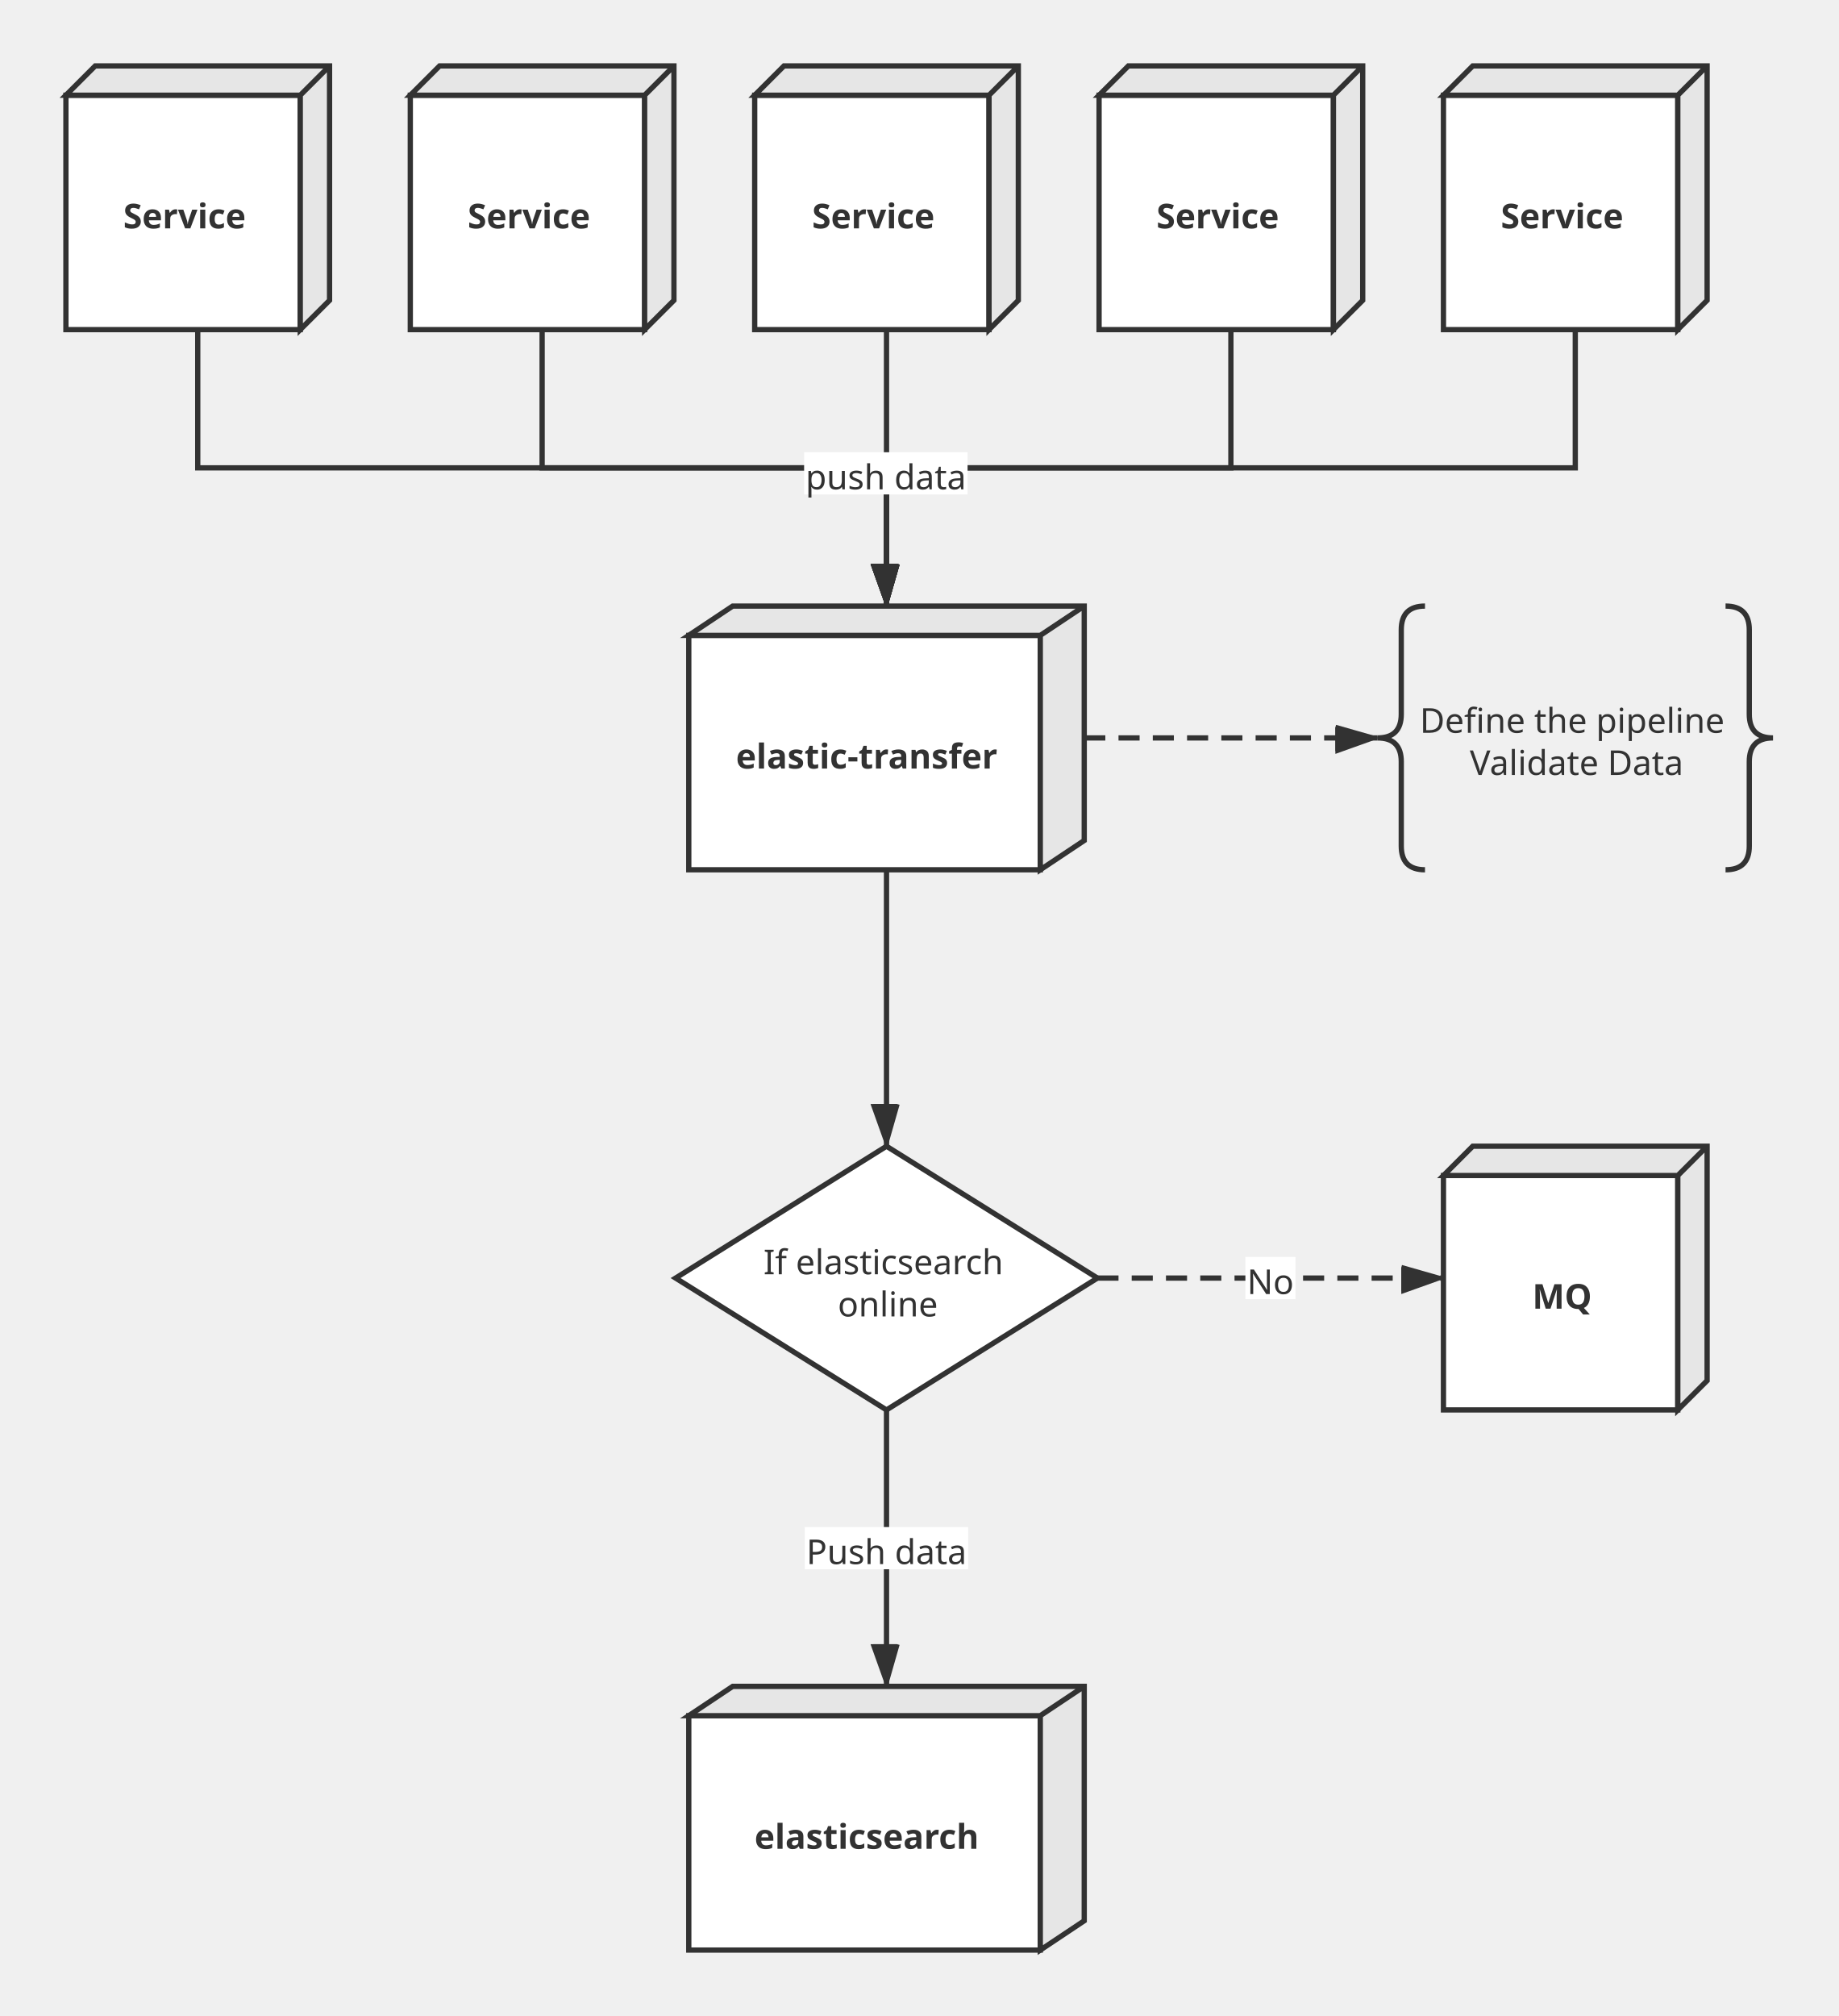
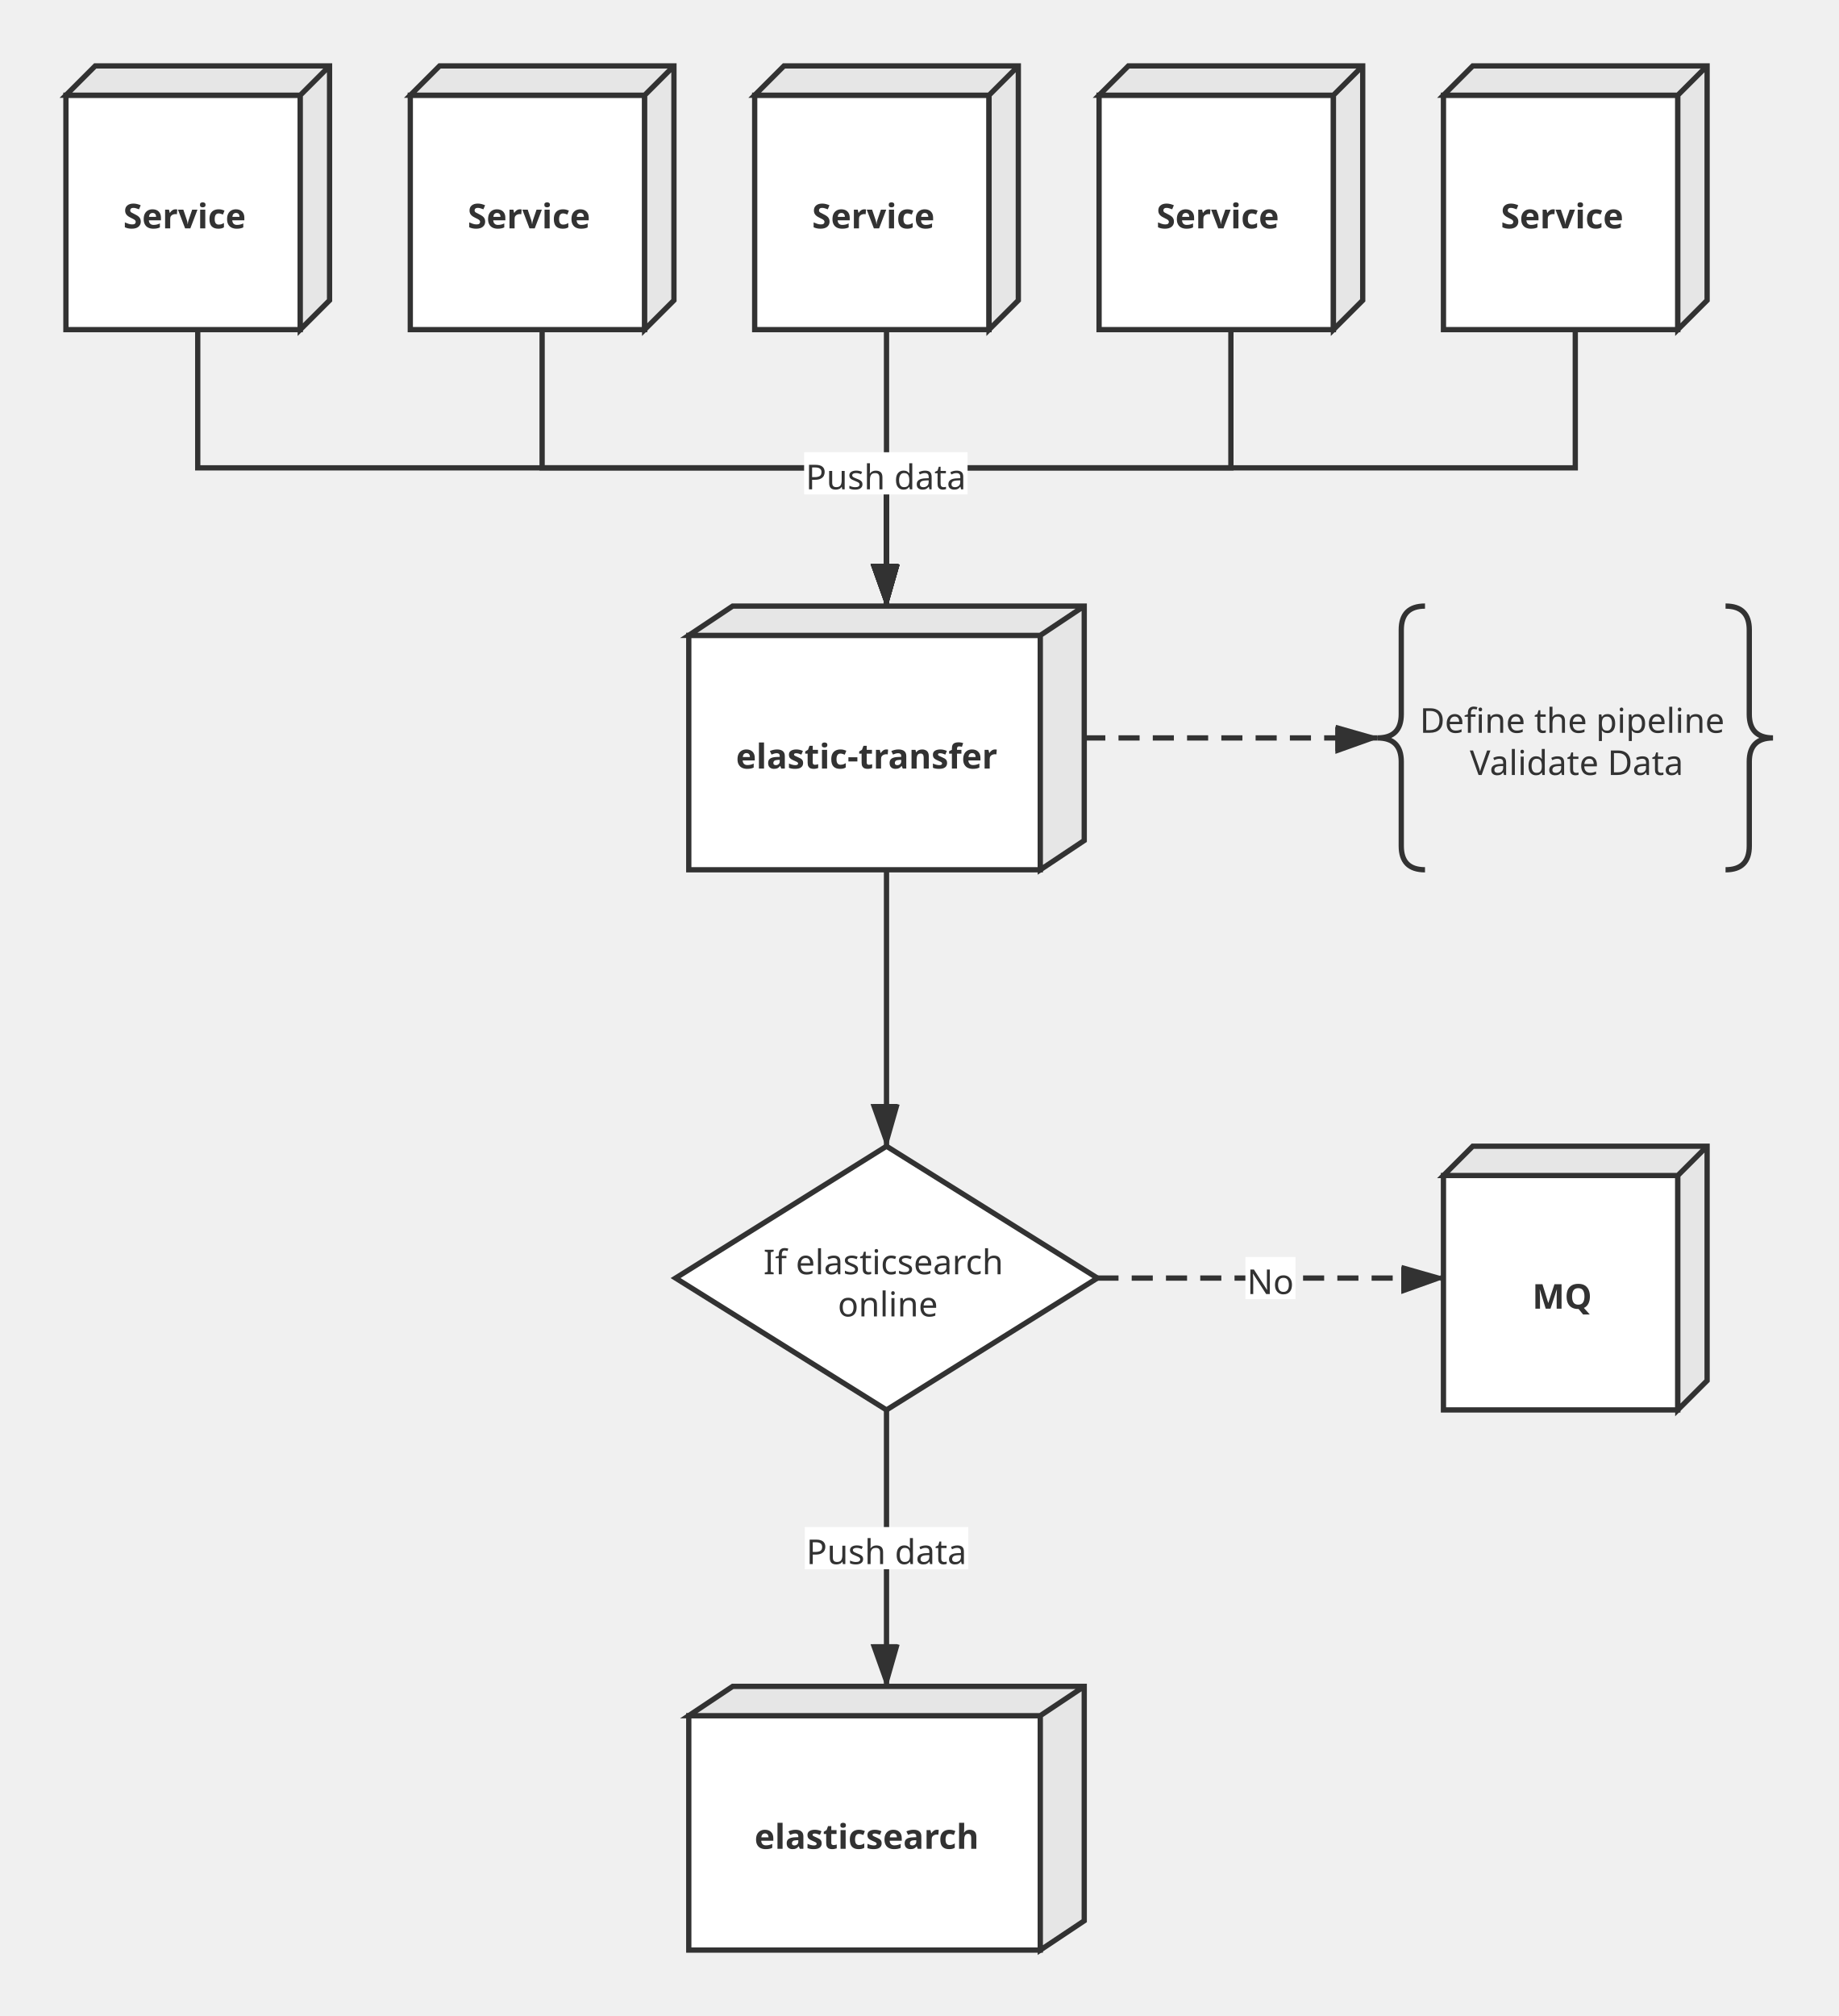
- <svg xmlns="http://www.w3.org/2000/svg" id="SvgjsSvg1000" version="1.1" width="697.5" height="764.5">
-   <defs id="SvgjsDefs1001">
-     <marker id="SvgjsMarker1057" markerWidth="16" markerHeight="12" refX="16" refY="6" viewBox="0 0 16 12" orient="auto" markerUnits="userSpaceOnUse">
-       <path id="SvgjsPath1058" d="M0 2L14 6L0 11L0 2 " fill="#323232" stroke="#323232" stroke-width="2" />
-     </marker>
-     <marker id="SvgjsMarker1061" markerWidth="16" markerHeight="12" refX="16" refY="6" viewBox="0 0 16 12" orient="auto" markerUnits="userSpaceOnUse">
-       <path id="SvgjsPath1062" d="M0 2L14 6L0 11L0 2 " fill="#323232" stroke="#323232" stroke-width="2" />
-     </marker>
-     <marker id="SvgjsMarker1065" markerWidth="16" markerHeight="12" refX="16" refY="6" viewBox="0 0 16 12" orient="auto" markerUnits="userSpaceOnUse">
-       <path id="SvgjsPath1066" d="M0 2L14 6L0 11L0 2 " fill="#323232" stroke="#323232" stroke-width="2" />
-     </marker>
-     <marker id="SvgjsMarker1069" markerWidth="16" markerHeight="12" refX="16" refY="6" viewBox="0 0 16 12" orient="auto" markerUnits="userSpaceOnUse">
-       <path id="SvgjsPath1070" d="M0 2L14 6L0 11L0 2 " fill="#323232" stroke="#323232" stroke-width="2" />
-     </marker>
-     <marker id="SvgjsMarker1073" markerWidth="16" markerHeight="12" refX="16" refY="6" viewBox="0 0 16 12" orient="auto" markerUnits="userSpaceOnUse">
-       <path id="SvgjsPath1074" d="M0 2L14 6L0 11L0 2 " fill="#323232" stroke="#323232" stroke-width="2" />
-     </marker>
-     <marker id="SvgjsMarker1089" markerWidth="16" markerHeight="12" refX="16" refY="6" viewBox="0 0 16 12" orient="auto" markerUnits="userSpaceOnUse">
-       <path id="SvgjsPath1090" d="M0 2L14 6L0 11L0 2 " fill="#323232" stroke="#323232" stroke-width="2" />
-     </marker>
-     <marker id="SvgjsMarker1101" markerWidth="16" markerHeight="12" refX="16" refY="6" viewBox="0 0 16 12" orient="auto" markerUnits="userSpaceOnUse">
-       <path id="SvgjsPath1102" d="M0 2L14 6L0 11L0 2 " fill="#323232" stroke="#323232" stroke-width="2" />
-     </marker>
-     <marker id="SvgjsMarker1117" markerWidth="16" markerHeight="12" refX="16" refY="6" viewBox="0 0 16 12" orient="auto" markerUnits="userSpaceOnUse">
-       <path id="SvgjsPath1118" d="M0 2L14 6L0 11L0 2 " fill="#323232" stroke="#323232" stroke-width="2" />
-     </marker>
-     <marker id="SvgjsMarker1135" markerWidth="16" markerHeight="12" refX="16" refY="6" viewBox="0 0 16 12" orient="auto" markerUnits="userSpaceOnUse">
-       <path id="SvgjsPath1136" d="M0 2L14 6L0 11L0 2 " fill="#323232" stroke="#323232" stroke-width="2" />
+ <svg xmlns="http://www.w3.org/2000/svg" id="SvgjsSvg1269" version="1.1" width="697.5" height="764.5">
+   <defs id="SvgjsDefs1270">
+     <marker id="SvgjsMarker1321" markerWidth="16" markerHeight="12" refX="16" refY="6" viewBox="0 0 16 12" orient="auto" markerUnits="userSpaceOnUse">
+       <path id="SvgjsPath1322" d="M0 2L14 6L0 11L0 2 " fill="#323232" stroke="#323232" stroke-width="2" />
+     </marker>
+     <marker id="SvgjsMarker1325" markerWidth="16" markerHeight="12" refX="16" refY="6" viewBox="0 0 16 12" orient="auto" markerUnits="userSpaceOnUse">
+       <path id="SvgjsPath1326" d="M0 2L14 6L0 11L0 2 " fill="#323232" stroke="#323232" stroke-width="2" />
+     </marker>
+     <marker id="SvgjsMarker1329" markerWidth="16" markerHeight="12" refX="16" refY="6" viewBox="0 0 16 12" orient="auto" markerUnits="userSpaceOnUse">
+       <path id="SvgjsPath1330" d="M0 2L14 6L0 11L0 2 " fill="#323232" stroke="#323232" stroke-width="2" />
+     </marker>
+     <marker id="SvgjsMarker1333" markerWidth="16" markerHeight="12" refX="16" refY="6" viewBox="0 0 16 12" orient="auto" markerUnits="userSpaceOnUse">
+       <path id="SvgjsPath1334" d="M0 2L14 6L0 11L0 2 " fill="#323232" stroke="#323232" stroke-width="2" />
+     </marker>
+     <marker id="SvgjsMarker1337" markerWidth="16" markerHeight="12" refX="16" refY="6" viewBox="0 0 16 12" orient="auto" markerUnits="userSpaceOnUse">
+       <path id="SvgjsPath1338" d="M0 2L14 6L0 11L0 2 " fill="#323232" stroke="#323232" stroke-width="2" />
+     </marker>
+     <marker id="SvgjsMarker1353" markerWidth="16" markerHeight="12" refX="16" refY="6" viewBox="0 0 16 12" orient="auto" markerUnits="userSpaceOnUse">
+       <path id="SvgjsPath1354" d="M0 2L14 6L0 11L0 2 " fill="#323232" stroke="#323232" stroke-width="2" />
+     </marker>
+     <marker id="SvgjsMarker1365" markerWidth="16" markerHeight="12" refX="16" refY="6" viewBox="0 0 16 12" orient="auto" markerUnits="userSpaceOnUse">
+       <path id="SvgjsPath1366" d="M0 2L14 6L0 11L0 2 " fill="#323232" stroke="#323232" stroke-width="2" />
+     </marker>
+     <marker id="SvgjsMarker1381" markerWidth="16" markerHeight="12" refX="16" refY="6" viewBox="0 0 16 12" orient="auto" markerUnits="userSpaceOnUse">
+       <path id="SvgjsPath1382" d="M0 2L14 6L0 11L0 2 " fill="#323232" stroke="#323232" stroke-width="2" />
+     </marker>
+     <marker id="SvgjsMarker1399" markerWidth="16" markerHeight="12" refX="16" refY="6" viewBox="0 0 16 12" orient="auto" markerUnits="userSpaceOnUse">
+       <path id="SvgjsPath1400" d="M0 2L14 6L0 11L0 2 " fill="#323232" stroke="#323232" stroke-width="2" />
    </marker>
  </defs>
-   <g id="SvgjsG1007" transform="translate(25,25)">
-     <path id="SvgjsPath1008" d="M0 11.111L88.889 11.111L88.889 100L0 100L0 11.111Z " stroke="rgba(50,50,50,1)" stroke-width="2" fill-opacity="1" fill="#ffffff" />
-     <path id="SvgjsPath1009" d="M0 11.111L11.111 0L100 0L100 88.889L88.889 100L88.889 11.111L0 11.111ZM88.889 11.111L100 0 " stroke="rgba(50,50,50,1)" stroke-width="2" fill-opacity="1" fill="#e6e6e6" />
-     <path id="SvgjsPath1010" d="M0 0L100 0L100 100L0 100Z " stroke="none" fill="none" />
-     <g id="SvgjsG1011">
-       <text id="SvgjsText1012" font-family="微软雅黑" text-anchor="middle" font-size="13px" width="47" fill="#323232" font-weight="700" align="middle" font-style="" opacity="1" y="45.606" transform="rotate(0)">
-         <tspan id="SvgjsTspan1013" dy="16" x="45">
-           <tspan id="SvgjsTspan1014" style="text-decoration:;">Service</tspan>
-         </tspan>
-       </text>
-     </g>
-   </g>
-   <g id="SvgjsG1015" transform="translate(286.25,25)">
-     <path id="SvgjsPath1016" d="M0 11.111L88.889 11.111L88.889 100L0 100L0 11.111Z " stroke="rgba(50,50,50,1)" stroke-width="2" fill-opacity="1" fill="#ffffff" />
-     <path id="SvgjsPath1017" d="M0 11.111L11.111 0L100 0L100 88.889L88.889 100L88.889 11.111L0 11.111ZM88.889 11.111L100 0 " stroke="rgba(50,50,50,1)" stroke-width="2" fill-opacity="1" fill="#e6e6e6" />
-     <path id="SvgjsPath1018" d="M0 0L100 0L100 100L0 100Z " stroke="none" fill="none" />
-     <g id="SvgjsG1019">
-       <text id="SvgjsText1020" font-family="微软雅黑" text-anchor="middle" font-size="13px" width="47" fill="#323232" font-weight="700" align="middle" font-style="" opacity="1" y="45.606" transform="rotate(0)">
-         <tspan id="SvgjsTspan1021" dy="16" x="45">
-           <tspan id="SvgjsTspan1022" style="text-decoration:;">Service</tspan>
-         </tspan>
-       </text>
-     </g>
-   </g>
-   <g id="SvgjsG1023" transform="translate(155.625,25)">
-     <path id="SvgjsPath1024" d="M0 11.111L88.889 11.111L88.889 100L0 100L0 11.111Z " stroke="rgba(50,50,50,1)" stroke-width="2" fill-opacity="1" fill="#ffffff" />
-     <path id="SvgjsPath1025" d="M0 11.111L11.111 0L100 0L100 88.889L88.889 100L88.889 11.111L0 11.111ZM88.889 11.111L100 0 " stroke="rgba(50,50,50,1)" stroke-width="2" fill-opacity="1" fill="#e6e6e6" />
-     <path id="SvgjsPath1026" d="M0 0L100 0L100 100L0 100Z " stroke="none" fill="none" />
-     <g id="SvgjsG1027">
-       <text id="SvgjsText1028" font-family="微软雅黑" text-anchor="middle" font-size="13px" width="47" fill="#323232" font-weight="700" align="middle" font-style="" opacity="1" y="45.606" transform="rotate(0)">
-         <tspan id="SvgjsTspan1029" dy="16" x="45">
-           <tspan id="SvgjsTspan1030" style="text-decoration:;">Service</tspan>
-         </tspan>
-       </text>
-     </g>
-   </g>
-   <g id="SvgjsG1031" transform="translate(416.875,25)">
-     <path id="SvgjsPath1032" d="M0 11.111L88.889 11.111L88.889 100L0 100L0 11.111Z " stroke="rgba(50,50,50,1)" stroke-width="2" fill-opacity="1" fill="#ffffff" />
-     <path id="SvgjsPath1033" d="M0 11.111L11.111 0L100 0L100 88.889L88.889 100L88.889 11.111L0 11.111ZM88.889 11.111L100 0 " stroke="rgba(50,50,50,1)" stroke-width="2" fill-opacity="1" fill="#e6e6e6" />
-     <path id="SvgjsPath1034" d="M0 0L100 0L100 100L0 100Z " stroke="none" fill="none" />
-     <g id="SvgjsG1035">
-       <text id="SvgjsText1036" font-family="微软雅黑" text-anchor="middle" font-size="13px" width="47" fill="#323232" font-weight="700" align="middle" font-style="" opacity="1" y="45.606" transform="rotate(0)">
-         <tspan id="SvgjsTspan1037" dy="16" x="45">
-           <tspan id="SvgjsTspan1038" style="text-decoration:;">Service</tspan>
-         </tspan>
-       </text>
-     </g>
-   </g>
-   <g id="SvgjsG1039" transform="translate(547.5,25)">
-     <path id="SvgjsPath1040" d="M0 11.111L88.889 11.111L88.889 100L0 100L0 11.111Z " stroke="rgba(50,50,50,1)" stroke-width="2" fill-opacity="1" fill="#ffffff" />
-     <path id="SvgjsPath1041" d="M0 11.111L11.111 0L100 0L100 88.889L88.889 100L88.889 11.111L0 11.111ZM88.889 11.111L100 0 " stroke="rgba(50,50,50,1)" stroke-width="2" fill-opacity="1" fill="#e6e6e6" />
-     <path id="SvgjsPath1042" d="M0 0L100 0L100 100L0 100Z " stroke="none" fill="none" />
-     <g id="SvgjsG1043">
-       <text id="SvgjsText1044" font-family="微软雅黑" text-anchor="middle" font-size="13px" width="47" fill="#323232" font-weight="700" align="middle" font-style="" opacity="1" y="45.606" transform="rotate(0)">
-         <tspan id="SvgjsTspan1045" dy="16" x="45">
-           <tspan id="SvgjsTspan1046" style="text-decoration:;">Service</tspan>
-         </tspan>
-       </text>
-     </g>
-   </g>
-   <g id="SvgjsG1047" transform="translate(261.25,229.8333)">
-     <path id="SvgjsPath1048" d="M0 11.111L133.333 11.111L133.333 100L0 100L0 11.111Z " stroke="rgba(50,50,50,1)" stroke-width="2" fill-opacity="1" fill="#ffffff" />
-     <path id="SvgjsPath1049" d="M0 11.111L16.667 0L150 0L150 88.889L133.333 100L133.333 11.111L0 11.111ZM133.333 11.111L150 0 " stroke="rgba(50,50,50,1)" stroke-width="2" fill-opacity="1" fill="#e6e6e6" />
-     <path id="SvgjsPath1050" d="M0 0L150 0L150 100L0 100Z " stroke="none" fill="none" />
-     <g id="SvgjsG1051">
-       <text id="SvgjsText1052" font-family="微软雅黑" text-anchor="middle" font-size="13px" width="99" fill="#323232" font-weight="700" align="middle" font-style="" opacity="1" y="45.606" transform="rotate(0)">
-         <tspan id="SvgjsTspan1053" dy="16" x="67.5">
-           <tspan id="SvgjsTspan1054" style="text-decoration:;">elastic-transfer</tspan>
-         </tspan>
-       </text>
-     </g>
-   </g>
-   <g id="SvgjsG1055">
-     <path id="SvgjsPath1056" d="M75 125L75 177.417L336.25 177.417L336.25 229.833 " stroke="#323232" stroke-width="2" fill="none" marker-end="url(#SvgjsMarker1057)" />
-   </g>
-   <g id="SvgjsG1059">
-     <path id="SvgjsPath1060" d="M205.625 125L205.625 177.417L336.25 177.417L336.25 229.833 " stroke="#323232" stroke-width="2" fill="none" marker-end="url(#SvgjsMarker1061)" />
-   </g>
-   <g id="SvgjsG1063">
-     <path id="SvgjsPath1064" d="M336.25 125L336.25 177.417L336.25 177.417L336.25 229.833 " stroke="#323232" stroke-width="2" fill="none" marker-end="url(#SvgjsMarker1065)" />
-   </g>
-   <g id="SvgjsG1067">
-     <path id="SvgjsPath1068" d="M466.875 125L466.875 177.417L336.25 177.417L336.25 229.833 " stroke="#323232" stroke-width="2" fill="none" marker-end="url(#SvgjsMarker1069)" />
-   </g>
-   <g id="SvgjsG1071">
-     <path id="SvgjsPath1072" d="M597.5 125L597.5 177.417L336.25 177.417L336.25 229.833 " stroke="#323232" stroke-width="2" fill="none" marker-end="url(#SvgjsMarker1073)" />
-     <rect id="SvgjsRect1075" width="62" height="16" x="305" y="171.5" fill="#ffffff" />
-     <text id="SvgjsText1076" font-family="微软雅黑" text-anchor="middle" font-size="13px" width="62" fill="#323232" font-weight="400" align="top" font-style="" opacity="1" y="169.55" transform="rotate(0)">
-       <tspan id="SvgjsTspan1077" dy="16" x="336">
-         <tspan id="SvgjsTspan1078" style="text-decoration:;">push data</tspan>
+   <g id="SvgjsG1271" transform="translate(25,25)">
+     <path id="SvgjsPath1272" d="M0 11.111L88.889 11.111L88.889 100L0 100L0 11.111Z " stroke="rgba(50,50,50,1)" stroke-width="2" fill-opacity="1" fill="#ffffff" />
+     <path id="SvgjsPath1273" d="M0 11.111L11.111 0L100 0L100 88.889L88.889 100L88.889 11.111L0 11.111ZM88.889 11.111L100 0 " stroke="rgba(50,50,50,1)" stroke-width="2" fill-opacity="1" fill="#e6e6e6" />
+     <path id="SvgjsPath1274" d="M0 0L100 0L100 100L0 100Z " stroke="none" fill="none" />
+     <g id="SvgjsG1275">
+       <text id="SvgjsText1276" font-family="微软雅黑" text-anchor="middle" font-size="13px" width="47" fill="#323232" font-weight="700" align="middle" font-style="" opacity="1" y="45.606" transform="rotate(0)">
+         <tspan id="SvgjsTspan1277" dy="16" x="45">
+           <tspan id="SvgjsTspan1278" style="text-decoration:;">Service</tspan>
+         </tspan>
+       </text>
+     </g>
+   </g>
+   <g id="SvgjsG1279" transform="translate(286.25,25)">
+     <path id="SvgjsPath1280" d="M0 11.111L88.889 11.111L88.889 100L0 100L0 11.111Z " stroke="rgba(50,50,50,1)" stroke-width="2" fill-opacity="1" fill="#ffffff" />
+     <path id="SvgjsPath1281" d="M0 11.111L11.111 0L100 0L100 88.889L88.889 100L88.889 11.111L0 11.111ZM88.889 11.111L100 0 " stroke="rgba(50,50,50,1)" stroke-width="2" fill-opacity="1" fill="#e6e6e6" />
+     <path id="SvgjsPath1282" d="M0 0L100 0L100 100L0 100Z " stroke="none" fill="none" />
+     <g id="SvgjsG1283">
+       <text id="SvgjsText1284" font-family="微软雅黑" text-anchor="middle" font-size="13px" width="47" fill="#323232" font-weight="700" align="middle" font-style="" opacity="1" y="45.606" transform="rotate(0)">
+         <tspan id="SvgjsTspan1285" dy="16" x="45">
+           <tspan id="SvgjsTspan1286" style="text-decoration:;">Service</tspan>
+         </tspan>
+       </text>
+     </g>
+   </g>
+   <g id="SvgjsG1287" transform="translate(155.625,25)">
+     <path id="SvgjsPath1288" d="M0 11.111L88.889 11.111L88.889 100L0 100L0 11.111Z " stroke="rgba(50,50,50,1)" stroke-width="2" fill-opacity="1" fill="#ffffff" />
+     <path id="SvgjsPath1289" d="M0 11.111L11.111 0L100 0L100 88.889L88.889 100L88.889 11.111L0 11.111ZM88.889 11.111L100 0 " stroke="rgba(50,50,50,1)" stroke-width="2" fill-opacity="1" fill="#e6e6e6" />
+     <path id="SvgjsPath1290" d="M0 0L100 0L100 100L0 100Z " stroke="none" fill="none" />
+     <g id="SvgjsG1291">
+       <text id="SvgjsText1292" font-family="微软雅黑" text-anchor="middle" font-size="13px" width="47" fill="#323232" font-weight="700" align="middle" font-style="" opacity="1" y="45.606" transform="rotate(0)">
+         <tspan id="SvgjsTspan1293" dy="16" x="45">
+           <tspan id="SvgjsTspan1294" style="text-decoration:;">Service</tspan>
+         </tspan>
+       </text>
+     </g>
+   </g>
+   <g id="SvgjsG1295" transform="translate(416.875,25)">
+     <path id="SvgjsPath1296" d="M0 11.111L88.889 11.111L88.889 100L0 100L0 11.111Z " stroke="rgba(50,50,50,1)" stroke-width="2" fill-opacity="1" fill="#ffffff" />
+     <path id="SvgjsPath1297" d="M0 11.111L11.111 0L100 0L100 88.889L88.889 100L88.889 11.111L0 11.111ZM88.889 11.111L100 0 " stroke="rgba(50,50,50,1)" stroke-width="2" fill-opacity="1" fill="#e6e6e6" />
+     <path id="SvgjsPath1298" d="M0 0L100 0L100 100L0 100Z " stroke="none" fill="none" />
+     <g id="SvgjsG1299">
+       <text id="SvgjsText1300" font-family="微软雅黑" text-anchor="middle" font-size="13px" width="47" fill="#323232" font-weight="700" align="middle" font-style="" opacity="1" y="45.606" transform="rotate(0)">
+         <tspan id="SvgjsTspan1301" dy="16" x="45">
+           <tspan id="SvgjsTspan1302" style="text-decoration:;">Service</tspan>
+         </tspan>
+       </text>
+     </g>
+   </g>
+   <g id="SvgjsG1303" transform="translate(547.5,25)">
+     <path id="SvgjsPath1304" d="M0 11.111L88.889 11.111L88.889 100L0 100L0 11.111Z " stroke="rgba(50,50,50,1)" stroke-width="2" fill-opacity="1" fill="#ffffff" />
+     <path id="SvgjsPath1305" d="M0 11.111L11.111 0L100 0L100 88.889L88.889 100L88.889 11.111L0 11.111ZM88.889 11.111L100 0 " stroke="rgba(50,50,50,1)" stroke-width="2" fill-opacity="1" fill="#e6e6e6" />
+     <path id="SvgjsPath1306" d="M0 0L100 0L100 100L0 100Z " stroke="none" fill="none" />
+     <g id="SvgjsG1307">
+       <text id="SvgjsText1308" font-family="微软雅黑" text-anchor="middle" font-size="13px" width="47" fill="#323232" font-weight="700" align="middle" font-style="" opacity="1" y="45.606" transform="rotate(0)">
+         <tspan id="SvgjsTspan1309" dy="16" x="45">
+           <tspan id="SvgjsTspan1310" style="text-decoration:;">Service</tspan>
+         </tspan>
+       </text>
+     </g>
+   </g>
+   <g id="SvgjsG1311" transform="translate(261.25,229.8333)">
+     <path id="SvgjsPath1312" d="M0 11.111L133.333 11.111L133.333 100L0 100L0 11.111Z " stroke="rgba(50,50,50,1)" stroke-width="2" fill-opacity="1" fill="#ffffff" />
+     <path id="SvgjsPath1313" d="M0 11.111L16.667 0L150 0L150 88.889L133.333 100L133.333 11.111L0 11.111ZM133.333 11.111L150 0 " stroke="rgba(50,50,50,1)" stroke-width="2" fill-opacity="1" fill="#e6e6e6" />
+     <path id="SvgjsPath1314" d="M0 0L150 0L150 100L0 100Z " stroke="none" fill="none" />
+     <g id="SvgjsG1315">
+       <text id="SvgjsText1316" font-family="微软雅黑" text-anchor="middle" font-size="13px" width="99" fill="#323232" font-weight="700" align="middle" font-style="" opacity="1" y="45.606" transform="rotate(0)">
+         <tspan id="SvgjsTspan1317" dy="16" x="67.5">
+           <tspan id="SvgjsTspan1318" style="text-decoration:;">elastic-transfer</tspan>
+         </tspan>
+       </text>
+     </g>
+   </g>
+   <g id="SvgjsG1319">
+     <path id="SvgjsPath1320" d="M75 125L75 177.417L336.25 177.417L336.25 229.833 " stroke="#323232" stroke-width="2" fill="none" marker-end="url(#SvgjsMarker1321)" />
+   </g>
+   <g id="SvgjsG1323">
+     <path id="SvgjsPath1324" d="M205.625 125L205.625 177.417L336.25 177.417L336.25 229.833 " stroke="#323232" stroke-width="2" fill="none" marker-end="url(#SvgjsMarker1325)" />
+   </g>
+   <g id="SvgjsG1327">
+     <path id="SvgjsPath1328" d="M336.25 125L336.25 177.417L336.25 177.417L336.25 229.833 " stroke="#323232" stroke-width="2" fill="none" marker-end="url(#SvgjsMarker1329)" />
+   </g>
+   <g id="SvgjsG1331">
+     <path id="SvgjsPath1332" d="M466.875 125L466.875 177.417L336.25 177.417L336.25 229.833 " stroke="#323232" stroke-width="2" fill="none" marker-end="url(#SvgjsMarker1333)" />
+   </g>
+   <g id="SvgjsG1335">
+     <path id="SvgjsPath1336" d="M597.5 125L597.5 177.417L336.25 177.417L336.25 229.833 " stroke="#323232" stroke-width="2" fill="none" marker-end="url(#SvgjsMarker1337)" />
+     <rect id="SvgjsRect1339" width="62" height="16" x="305" y="171.5" fill="#ffffff" />
+     <text id="SvgjsText1340" font-family="微软雅黑" text-anchor="middle" font-size="13px" width="62" fill="#323232" font-weight="400" align="top" font-style="" opacity="1" y="169.55" transform="rotate(0)">
+       <tspan id="SvgjsTspan1341" dy="16" x="336">
+         <tspan id="SvgjsTspan1342" style="text-decoration:;">Push data</tspan>
      </tspan>
    </text>
  </g>
-   <g id="SvgjsG1079" transform="translate(256.25,434.6667)">
-     <path id="SvgjsPath1080" d="M0 50L80 0L160 50L80 100Z " stroke="rgba(50,50,50,1)" stroke-width="2" fill-opacity="1" fill="#ffffff" />
-     <g id="SvgjsG1081">
-       <text id="SvgjsText1082" font-family="微软雅黑" text-anchor="middle" font-size="13px" width="91" fill="#323232" font-weight="400" align="middle" font-style="" opacity="1" y="32.55" transform="rotate(0)">
-         <tspan id="SvgjsTspan1083" dy="16" x="80.5">
-           <tspan id="SvgjsTspan1084" style="text-decoration:;">If elasticsearch</tspan>
-         </tspan>
-         <tspan id="SvgjsTspan1085" dy="16" x="80.5">
-           <tspan id="SvgjsTspan1086" style="text-decoration:;">online</tspan>
-         </tspan>
-       </text>
-     </g>
-   </g>
-   <g id="SvgjsG1087">
-     <path id="SvgjsPath1088" d="M336.25 329.833L336.25 382.25L336.25 382.25L336.25 434.667 " stroke="#323232" stroke-width="2" fill="none" marker-end="url(#SvgjsMarker1089)" />
-   </g>
-   <g id="SvgjsG1091" transform="translate(547.5,434.6667)">
-     <path id="SvgjsPath1092" d="M0 11.111L88.889 11.111L88.889 100L0 100L0 11.111Z " stroke="rgba(50,50,50,1)" stroke-width="2" fill-opacity="1" fill="#ffffff" />
-     <path id="SvgjsPath1093" d="M0 11.111L11.111 0L100 0L100 88.889L88.889 100L88.889 11.111L0 11.111ZM88.889 11.111L100 0 " stroke="rgba(50,50,50,1)" stroke-width="2" fill-opacity="1" fill="#e6e6e6" />
-     <path id="SvgjsPath1094" d="M0 0L100 0L100 100L0 100Z " stroke="none" fill="none" />
-     <g id="SvgjsG1095">
-       <text id="SvgjsText1096" font-family="微软雅黑" text-anchor="middle" font-size="13px" width="24" fill="#323232" font-weight="700" align="middle" font-style="" opacity="1" y="45.606" transform="rotate(0)">
-         <tspan id="SvgjsTspan1097" dy="16" x="45">
-           <tspan id="SvgjsTspan1098" style="text-decoration:;">MQ</tspan>
-         </tspan>
-       </text>
-     </g>
-   </g>
-   <g id="SvgjsG1099">
-     <path id="SvgjsPath1100" d="M416.25 484.667L481.875 484.667L481.875 484.667L547.5 484.667 " stroke-dasharray="8,5" stroke="#323232" stroke-width="2" fill="none" marker-end="url(#SvgjsMarker1101)" />
-     <rect id="SvgjsRect1103" width="19" height="16" x="472.375" y="476.667" fill="#ffffff" />
-     <text id="SvgjsText1104" font-family="微软雅黑" text-anchor="middle" font-size="13px" width="19" fill="#323232" font-weight="400" align="top" font-style="" opacity="1" y="474.717" transform="rotate(0)">
-       <tspan id="SvgjsTspan1105" dy="16" x="481.875">
-         <tspan id="SvgjsTspan1106" style="text-decoration:;">No</tspan>
+   <g id="SvgjsG1343" transform="translate(256.25,434.6667)">
+     <path id="SvgjsPath1344" d="M0 50L80 0L160 50L80 100Z " stroke="rgba(50,50,50,1)" stroke-width="2" fill-opacity="1" fill="#ffffff" />
+     <g id="SvgjsG1345">
+       <text id="SvgjsText1346" font-family="微软雅黑" text-anchor="middle" font-size="13px" width="91" fill="#323232" font-weight="400" align="middle" font-style="" opacity="1" y="32.55" transform="rotate(0)">
+         <tspan id="SvgjsTspan1347" dy="16" x="80.5">
+           <tspan id="SvgjsTspan1348" style="text-decoration:;">If elasticsearch</tspan>
+         </tspan>
+         <tspan id="SvgjsTspan1349" dy="16" x="80.5">
+           <tspan id="SvgjsTspan1350" style="text-decoration:;">online</tspan>
+         </tspan>
+       </text>
+     </g>
+   </g>
+   <g id="SvgjsG1351">
+     <path id="SvgjsPath1352" d="M336.25 329.833L336.25 382.25L336.25 382.25L336.25 434.667 " stroke="#323232" stroke-width="2" fill="none" marker-end="url(#SvgjsMarker1353)" />
+   </g>
+   <g id="SvgjsG1355" transform="translate(547.5,434.6667)">
+     <path id="SvgjsPath1356" d="M0 11.111L88.889 11.111L88.889 100L0 100L0 11.111Z " stroke="rgba(50,50,50,1)" stroke-width="2" fill-opacity="1" fill="#ffffff" />
+     <path id="SvgjsPath1357" d="M0 11.111L11.111 0L100 0L100 88.889L88.889 100L88.889 11.111L0 11.111ZM88.889 11.111L100 0 " stroke="rgba(50,50,50,1)" stroke-width="2" fill-opacity="1" fill="#e6e6e6" />
+     <path id="SvgjsPath1358" d="M0 0L100 0L100 100L0 100Z " stroke="none" fill="none" />
+     <g id="SvgjsG1359">
+       <text id="SvgjsText1360" font-family="微软雅黑" text-anchor="middle" font-size="13px" width="24" fill="#323232" font-weight="700" align="middle" font-style="" opacity="1" y="45.606" transform="rotate(0)">
+         <tspan id="SvgjsTspan1361" dy="16" x="45">
+           <tspan id="SvgjsTspan1362" style="text-decoration:;">MQ</tspan>
+         </tspan>
+       </text>
+     </g>
+   </g>
+   <g id="SvgjsG1363">
+     <path id="SvgjsPath1364" d="M416.25 484.667L481.875 484.667L481.875 484.667L547.5 484.667 " stroke-dasharray="8,5" stroke="#323232" stroke-width="2" fill="none" marker-end="url(#SvgjsMarker1365)" />
+     <rect id="SvgjsRect1367" width="19" height="16" x="472.375" y="476.667" fill="#ffffff" />
+     <text id="SvgjsText1368" font-family="微软雅黑" text-anchor="middle" font-size="13px" width="19" fill="#323232" font-weight="400" align="top" font-style="" opacity="1" y="474.717" transform="rotate(0)">
+       <tspan id="SvgjsTspan1369" dy="16" x="481.875">
+         <tspan id="SvgjsTspan1370" style="text-decoration:;">No</tspan>
      </tspan>
    </text>
  </g>
-   <g id="SvgjsG1107" transform="translate(261.25,639.5)">
-     <path id="SvgjsPath1108" d="M0 11.111L133.333 11.111L133.333 100L0 100L0 11.111Z " stroke="rgba(50,50,50,1)" stroke-width="2" fill-opacity="1" fill="#ffffff" />
-     <path id="SvgjsPath1109" d="M0 11.111L16.667 0L150 0L150 88.889L133.333 100L133.333 11.111L0 11.111ZM133.333 11.111L150 0 " stroke="rgba(50,50,50,1)" stroke-width="2" fill-opacity="1" fill="#e6e6e6" />
-     <path id="SvgjsPath1110" d="M0 0L150 0L150 100L0 100Z " stroke="none" fill="none" />
-     <g id="SvgjsG1111">
-       <text id="SvgjsText1112" font-family="微软雅黑" text-anchor="middle" font-size="13px" width="84" fill="#323232" font-weight="700" align="middle" font-style="" opacity="1" y="45.606" transform="rotate(0)">
-         <tspan id="SvgjsTspan1113" dy="16" x="67.5">
-           <tspan id="SvgjsTspan1114" style="text-decoration:;">elasticsearch</tspan>
-         </tspan>
-       </text>
-     </g>
-   </g>
-   <g id="SvgjsG1115">
-     <path id="SvgjsPath1116" d="M336.25 534.667L336.25 587.083L336.25 587.083L336.25 639.5 " stroke="#323232" stroke-width="2" fill="none" marker-end="url(#SvgjsMarker1117)" />
-     <rect id="SvgjsRect1119" width="62" height="16" x="305.25" y="579.083" fill="#ffffff" />
-     <text id="SvgjsText1120" font-family="微软雅黑" text-anchor="middle" font-size="13px" width="62" fill="#323232" font-weight="400" align="top" font-style="" opacity="1" y="577.133" transform="rotate(0)">
-       <tspan id="SvgjsTspan1121" dy="16" x="336.25">
-         <tspan id="SvgjsTspan1122" style="text-decoration:;">Push data</tspan>
+   <g id="SvgjsG1371" transform="translate(261.25,639.5)">
+     <path id="SvgjsPath1372" d="M0 11.111L133.333 11.111L133.333 100L0 100L0 11.111Z " stroke="rgba(50,50,50,1)" stroke-width="2" fill-opacity="1" fill="#ffffff" />
+     <path id="SvgjsPath1373" d="M0 11.111L16.667 0L150 0L150 88.889L133.333 100L133.333 11.111L0 11.111ZM133.333 11.111L150 0 " stroke="rgba(50,50,50,1)" stroke-width="2" fill-opacity="1" fill="#e6e6e6" />
+     <path id="SvgjsPath1374" d="M0 0L150 0L150 100L0 100Z " stroke="none" fill="none" />
+     <g id="SvgjsG1375">
+       <text id="SvgjsText1376" font-family="微软雅黑" text-anchor="middle" font-size="13px" width="84" fill="#323232" font-weight="700" align="middle" font-style="" opacity="1" y="45.606" transform="rotate(0)">
+         <tspan id="SvgjsTspan1377" dy="16" x="67.5">
+           <tspan id="SvgjsTspan1378" style="text-decoration:;">elasticsearch</tspan>
+         </tspan>
+       </text>
+     </g>
+   </g>
+   <g id="SvgjsG1379">
+     <path id="SvgjsPath1380" d="M336.25 534.667L336.25 587.083L336.25 587.083L336.25 639.5 " stroke="#323232" stroke-width="2" fill="none" marker-end="url(#SvgjsMarker1381)" />
+     <rect id="SvgjsRect1383" width="62" height="16" x="305.25" y="579.083" fill="#ffffff" />
+     <text id="SvgjsText1384" font-family="微软雅黑" text-anchor="middle" font-size="13px" width="62" fill="#323232" font-weight="400" align="top" font-style="" opacity="1" y="577.133" transform="rotate(0)">
+       <tspan id="SvgjsTspan1385" dy="16" x="336.25">
+         <tspan id="SvgjsTspan1386" style="text-decoration:;">Push data</tspan>
      </tspan>
    </text>
  </g>
-   <g id="SvgjsG1123" transform="translate(522.5,229.8333)">
-     <path id="SvgjsPath1124" d="M18 0Q9 0 9 9L9 41Q9 50 0 50Q9 50 9 59L9 91Q9 100 18 100 " stroke="rgba(50,50,50,1)" stroke-width="2" fill="none" />
-     <path id="SvgjsPath1125" d="M132 100Q141 100 141 91L141 59Q141 50 150 50Q141 50 141 41L141 9Q141 0 132 0 " stroke="rgba(50,50,50,1)" stroke-width="2" fill="none" />
-     <path id="SvgjsPath1126" d="M0 0L150 0L150 100L0 100Z " stroke="none" fill="none" />
-     <g id="SvgjsG1127">
-       <text id="SvgjsText1128" font-family="微软雅黑" text-anchor="middle" font-size="13px" width="119" fill="#323232" font-weight="400" align="middle" font-style="" opacity="1" y="32.05" transform="rotate(0)">
-         <tspan id="SvgjsTspan1129" dy="16" x="75.5">
-           <tspan id="SvgjsTspan1130" style="text-decoration:;">Define the pipeline</tspan>
-         </tspan>
-         <tspan id="SvgjsTspan1131" dy="16" x="75.5">
-           <tspan id="SvgjsTspan1132" style="text-decoration:;"> Validate Data</tspan>
-         </tspan>
-       </text>
-     </g>
-   </g>
-   <g id="SvgjsG1133">
-     <path id="SvgjsPath1134" d="M411.25 279.833L466.875 279.833L466.875 279.833L522.5 279.833 " stroke-dasharray="8,5" stroke="#323232" stroke-width="2" fill="none" marker-end="url(#SvgjsMarker1135)" />
+   <g id="SvgjsG1387" transform="translate(522.5,229.8333)">
+     <path id="SvgjsPath1388" d="M18 0Q9 0 9 9L9 41Q9 50 0 50Q9 50 9 59L9 91Q9 100 18 100 " stroke="rgba(50,50,50,1)" stroke-width="2" fill="none" />
+     <path id="SvgjsPath1389" d="M132 100Q141 100 141 91L141 59Q141 50 150 50Q141 50 141 41L141 9Q141 0 132 0 " stroke="rgba(50,50,50,1)" stroke-width="2" fill="none" />
+     <path id="SvgjsPath1390" d="M0 0L150 0L150 100L0 100Z " stroke="none" fill="none" />
+     <g id="SvgjsG1391">
+       <text id="SvgjsText1392" font-family="微软雅黑" text-anchor="middle" font-size="13px" width="119" fill="#323232" font-weight="400" align="middle" font-style="" opacity="1" y="32.05" transform="rotate(0)">
+         <tspan id="SvgjsTspan1393" dy="16" x="75.5">
+           <tspan id="SvgjsTspan1394" style="text-decoration:;">Define the pipeline</tspan>
+         </tspan>
+         <tspan id="SvgjsTspan1395" dy="16" x="75.5">
+           <tspan id="SvgjsTspan1396" style="text-decoration:;"> Validate Data</tspan>
+         </tspan>
+       </text>
+     </g>
+   </g>
+   <g id="SvgjsG1397">
+     <path id="SvgjsPath1398" d="M411.25 279.833L466.875 279.833L466.875 279.833L522.5 279.833 " stroke-dasharray="8,5" stroke="#323232" stroke-width="2" fill="none" marker-end="url(#SvgjsMarker1399)" />
  </g>
</svg>
